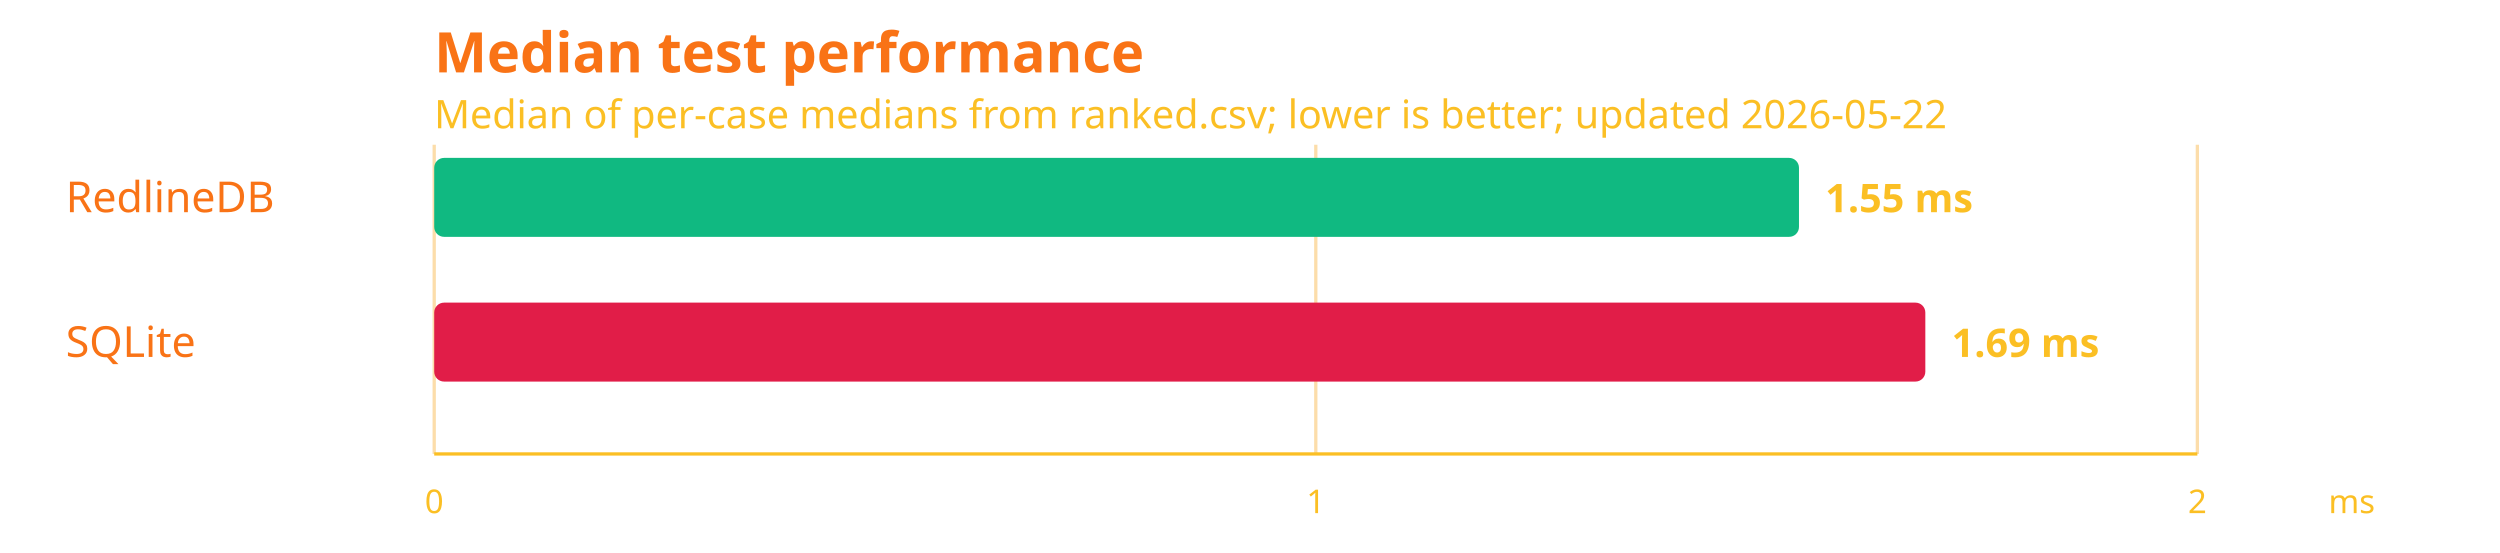
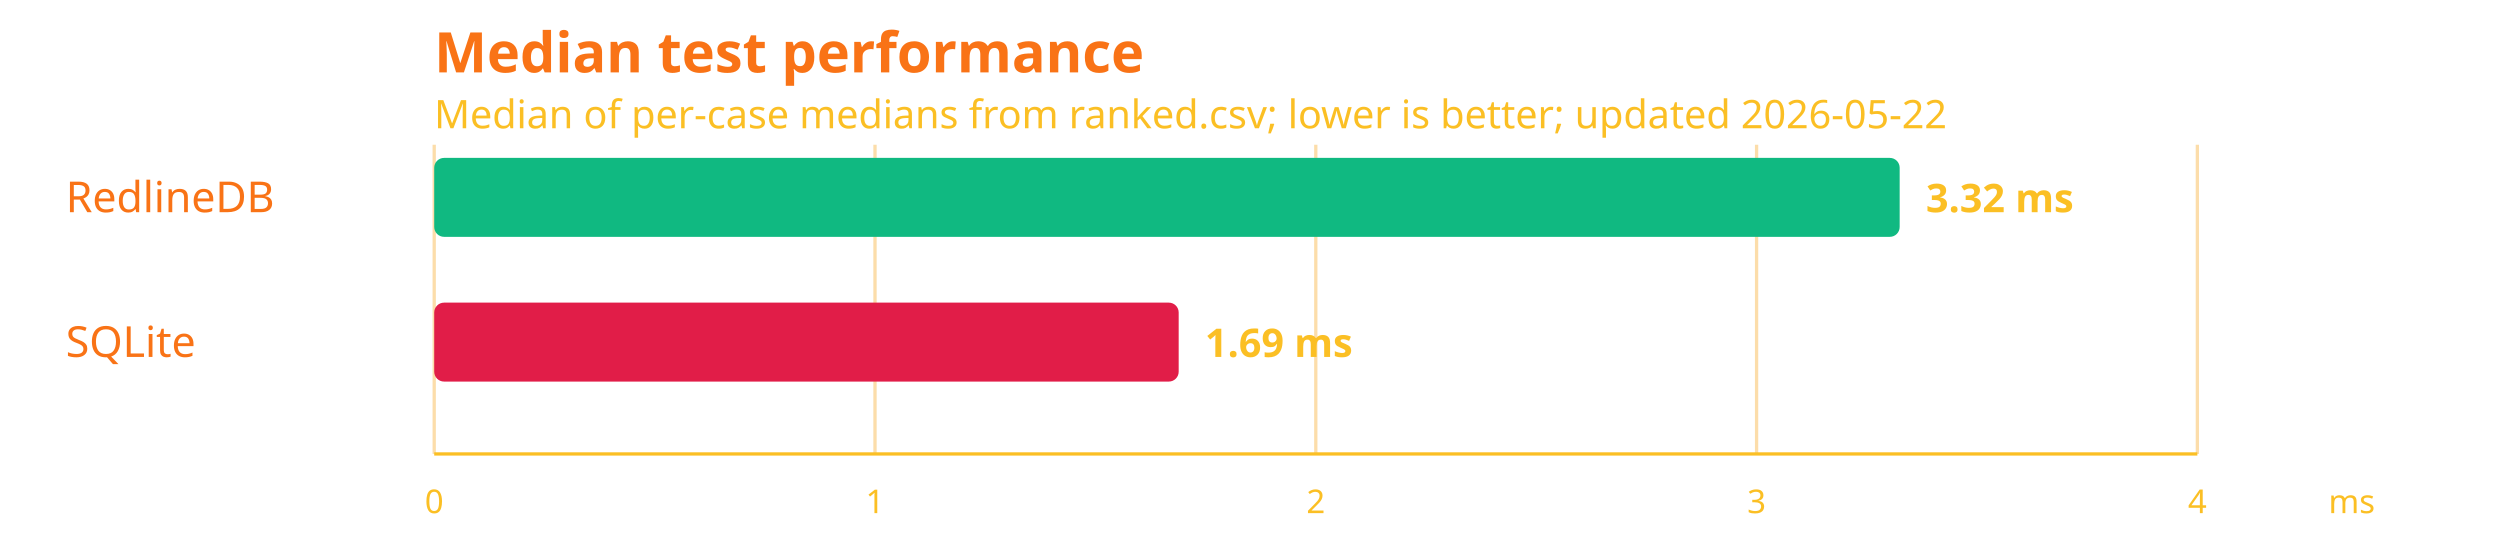
<svg xmlns="http://www.w3.org/2000/svg" width="760" height="168" viewBox="0 0 760 168" role="img" aria-labelledby="median-test-performance-title median-test-performance-desc">
  <text x="132" y="22" font-family="sans-serif" font-size="17" font-weight="700" fill="#f97316">Median test performance</text>
  <text x="132" y="39" font-family="sans-serif" font-size="12" fill="#fbbf24">Median of per-case medians from ranked.csv; lower is better; updated 2026-05-22</text>
  <line x1="132.00" y1="44" x2="132.00" y2="138" stroke="#f59e0b" opacity="0.35" />
  <text x="132.00" y="156" font-family="sans-serif" font-size="10" fill="#fbbf24" text-anchor="middle">0</text>
+   <line x1="266.00" y1="44" x2="266.00" y2="138" stroke="#f59e0b" opacity="0.35" />
+   <text x="266.00" y="156" font-family="sans-serif" font-size="10" fill="#fbbf24" text-anchor="middle">1</text>
  <line x1="400.00" y1="44" x2="400.00" y2="138" stroke="#f59e0b" opacity="0.35" />
-   <text x="400.00" y="156" font-family="sans-serif" font-size="10" fill="#fbbf24" text-anchor="middle">1</text>
+   <text x="400.00" y="156" font-family="sans-serif" font-size="10" fill="#fbbf24" text-anchor="middle">2</text>
+   <line x1="534.00" y1="44" x2="534.00" y2="138" stroke="#f59e0b" opacity="0.35" />
+   <text x="534.00" y="156" font-family="sans-serif" font-size="10" fill="#fbbf24" text-anchor="middle">3</text>
  <line x1="668.00" y1="44" x2="668.00" y2="138" stroke="#f59e0b" opacity="0.35" />
-   <text x="668.00" y="156" font-family="sans-serif" font-size="10" fill="#fbbf24" text-anchor="middle">2</text>
+   <text x="668.00" y="156" font-family="sans-serif" font-size="10" fill="#fbbf24" text-anchor="middle">4</text>
  <line x1="132" y1="138" x2="668.00" y2="138" stroke="#fbbf24" />
  <text x="722.00" y="156" font-family="sans-serif" font-size="10" fill="#fbbf24" text-anchor="end">ms</text>
  <text x="20" y="64.50" font-family="sans-serif" font-size="13" fill="#f97316">RedlineDB</text>
-   <rect x="132" y="48" width="414.89" height="24" rx="3" fill="#10b981" />
-   <text x="554.89" y="64.50" font-family="sans-serif" font-size="12" font-weight="700" fill="#fbbf24" text-anchor="start">1.55 ms</text>
+   <rect x="132" y="48" width="445.50" height="24" rx="3" fill="#10b981" />
+   <text x="585.50" y="64.50" font-family="sans-serif" font-size="12" font-weight="700" fill="#fbbf24" text-anchor="start">3.32 ms</text>
  <text x="20" y="108.50" font-family="sans-serif" font-size="13" fill="#f97316">SQLite</text>
-   <rect x="132" y="92" width="453.30" height="24" rx="3" fill="#e11d48" />
-   <text x="593.30" y="108.50" font-family="sans-serif" font-size="12" font-weight="700" fill="#fbbf24" text-anchor="start">1.69 ms</text>
+   <rect x="132" y="92" width="226.32" height="24" rx="3" fill="#e11d48" />
+   <text x="366.32" y="108.50" font-family="sans-serif" font-size="12" font-weight="700" fill="#fbbf24" text-anchor="start">1.69 ms</text>
</svg>
